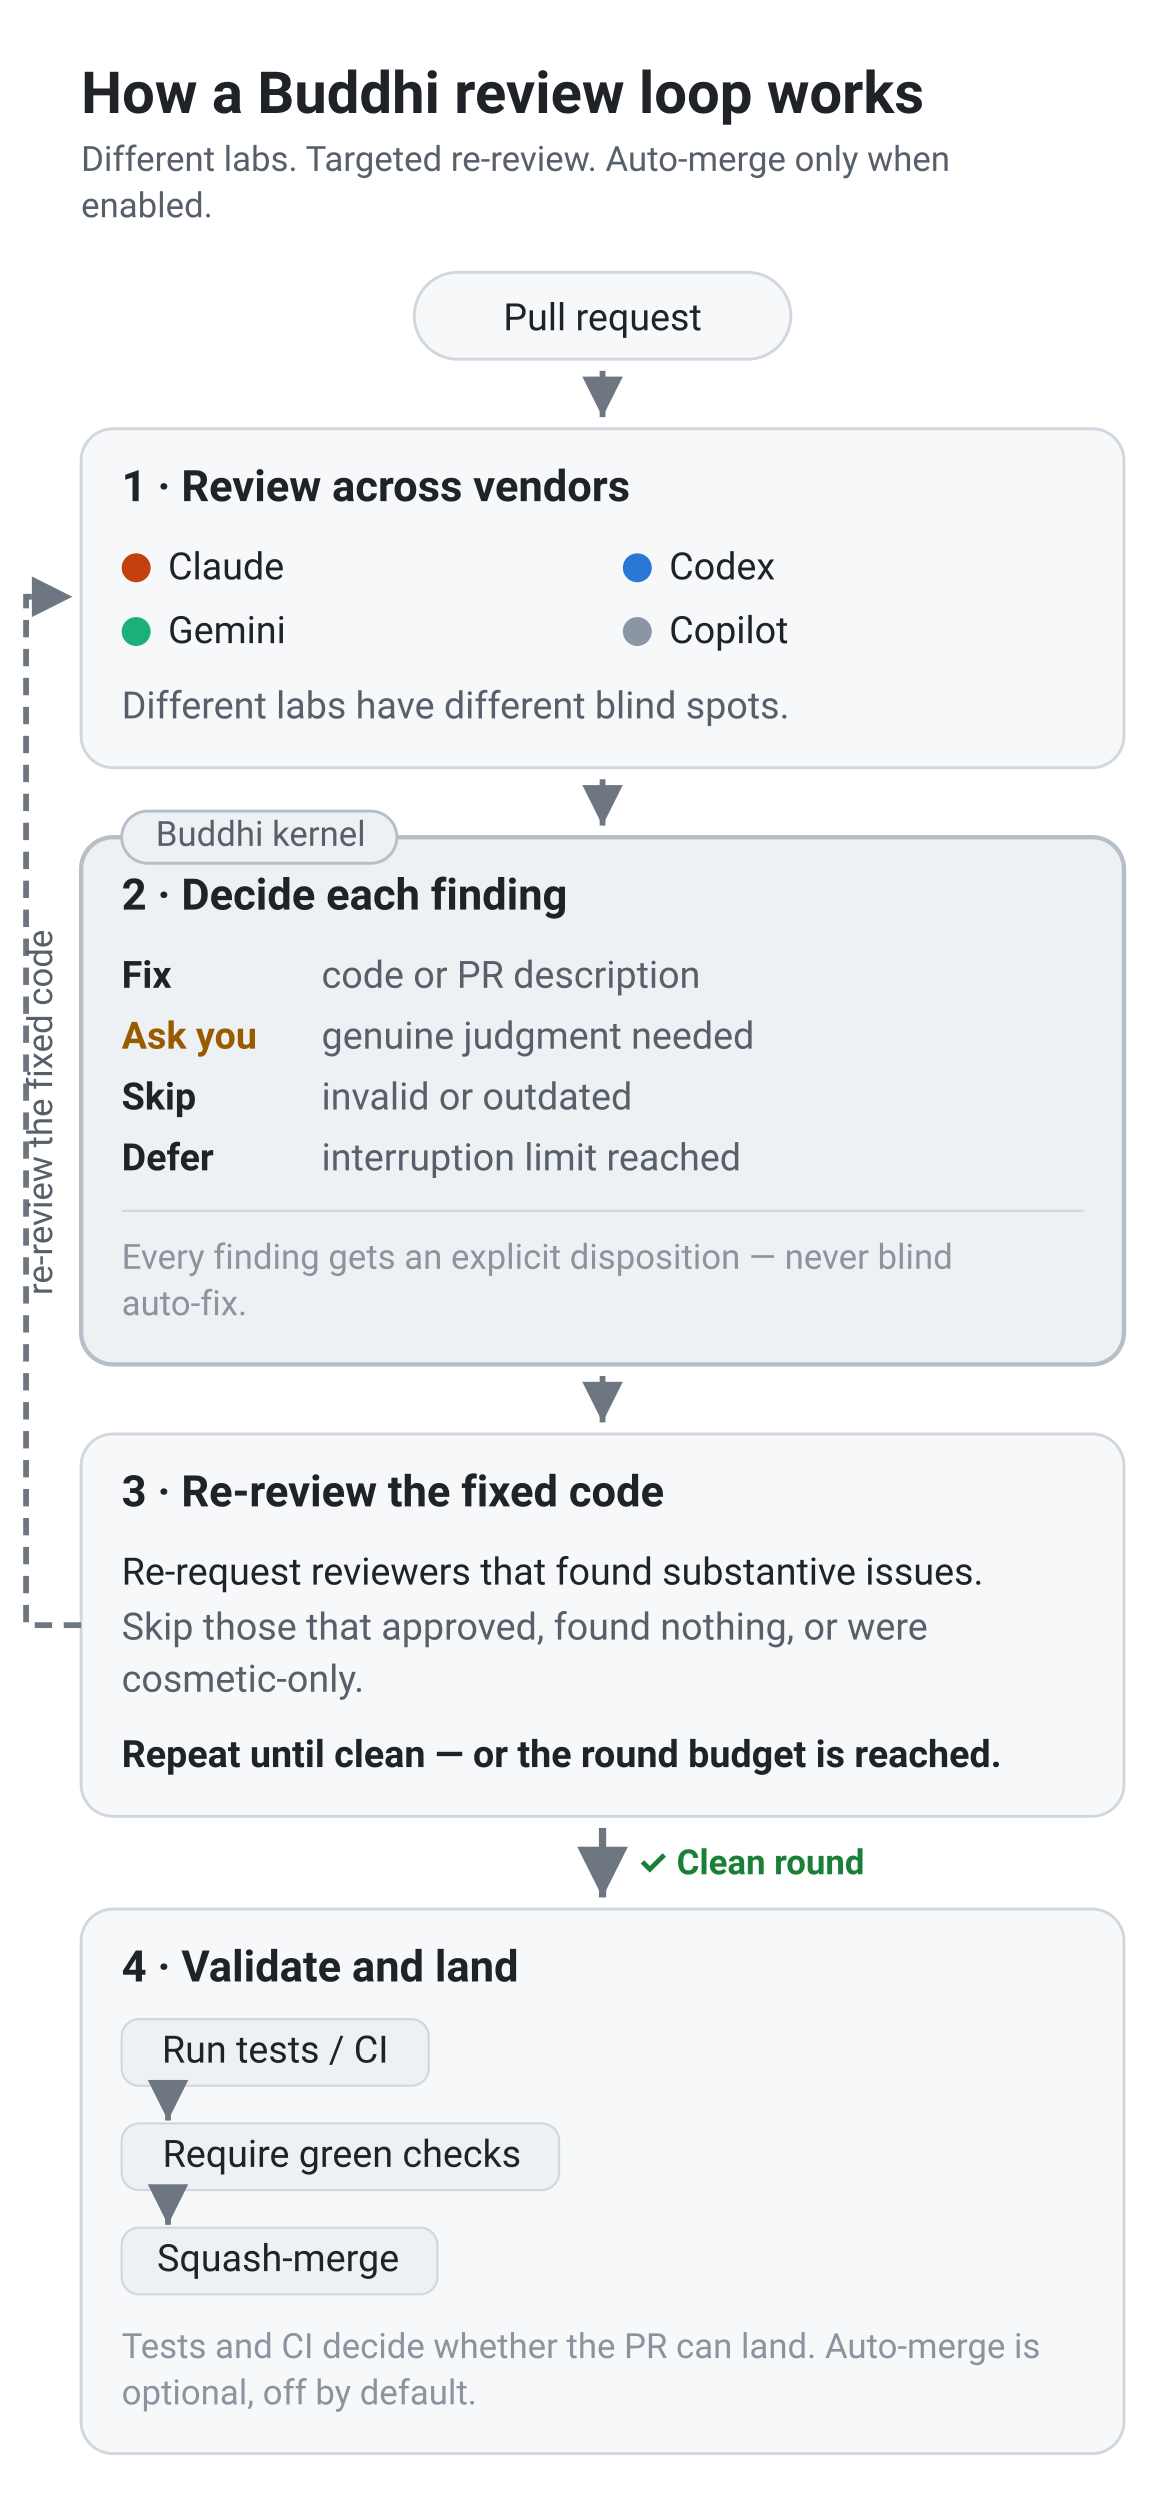
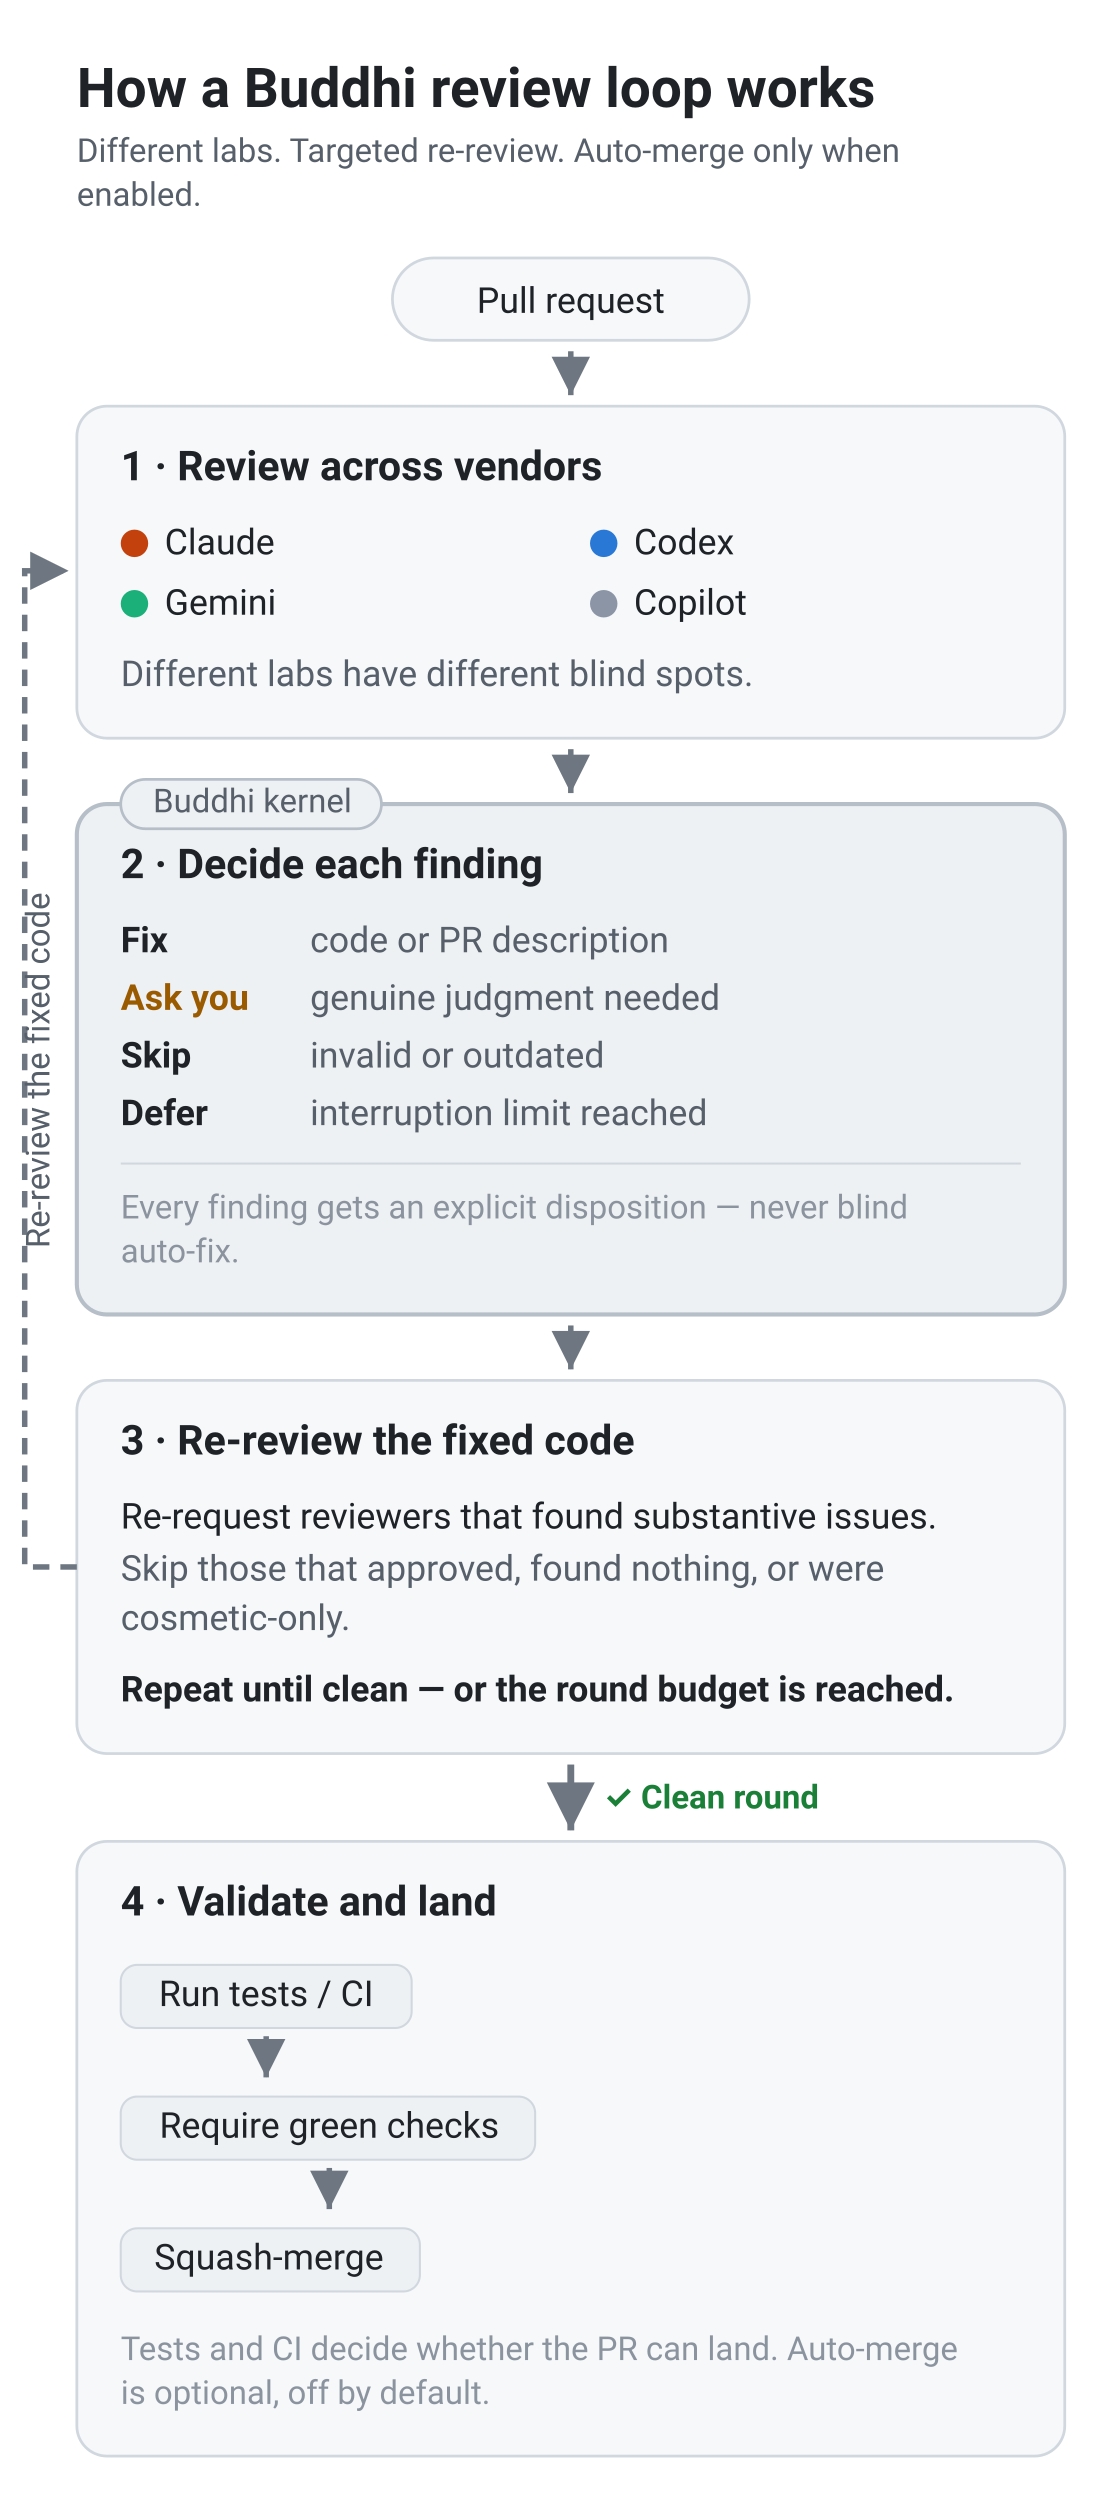
- <svg xmlns="http://www.w3.org/2000/svg" viewBox="0 0 404 863" font-family="-apple-system,Segoe UI,Roboto,Helvetica,Arial,sans-serif">
+ <svg xmlns="http://www.w3.org/2000/svg" viewBox="0 0 404 911" font-family="-apple-system,Segoe UI,Roboto,Helvetica,Arial,sans-serif">
  <defs>
    <marker id="ar" markerWidth="11" markerHeight="11" refX="7" refY="3.5" orient="auto">
      <path d="M0,0 L7,3.5 L0,7 Z" fill="#6e7781" />
    </marker>
  </defs>
  <text x="28" y="39" font-size="20" font-weight="700" fill="#1f2328">How a Buddhi review loop works</text>
  <text x="28" y="59" font-size="12" fill="#57606a">Different labs. Targeted re-review. Auto-merge only when</text>
  <text x="28" y="75" font-size="12" fill="#57606a">enabled.</text>
  <rect x="143" y="94" width="130" height="30" rx="15" fill="#f6f8fa" stroke="#d0d7de" stroke-width="1" />
  <text x="208" y="114" font-size="13" text-anchor="middle" fill="#1f2328">Pull request</text>
  <path d="M208.0,128 L208.0,144" fill="none" stroke="#6e7781" stroke-width="2" marker-end="url(#ar)" />
-   <rect x="28" y="148" width="360" height="117" rx="11" fill="#f6f8fa" stroke="#d0d7de" stroke-width="1" />
-   <text x="42" y="173" font-size="15" font-weight="700" fill="#1f2328">1 · Review across vendors</text>
-   <circle cx="47" cy="196" r="5" fill="#C2410C" />
-   <text x="58" y="200" font-size="13" fill="#1f2328">Claude</text>
-   <circle cx="220" cy="196" r="5" fill="#2A78D6" />
-   <text x="231" y="200" font-size="13" fill="#1f2328">Codex</text>
-   <circle cx="47" cy="218" r="5" fill="#1BAF7A" />
-   <text x="58" y="222" font-size="13" fill="#1f2328">Gemini</text>
-   <circle cx="220" cy="218" r="5" fill="#8B95A5" />
-   <text x="231" y="222" font-size="13" fill="#1f2328">Copilot</text>
-   <text x="42" y="248" font-size="13" fill="#57606a">Different labs have different blind spots.</text>
-   <path d="M208.0,269 L208.0,285" fill="none" stroke="#6e7781" stroke-width="2" marker-end="url(#ar)" />
-   <rect x="28" y="289" width="360" height="182" rx="11" fill="#eef1f4" stroke="#b6bec8" stroke-width="1.5" />
-   <text x="42" y="314" font-size="15" font-weight="700" fill="#1f2328">2 · Decide each finding</text>
-   <rect x="42" y="280" width="95" height="18" rx="9" fill="#eef1f4" stroke="#b6bec8" stroke-width="1" />
-   <text x="90" y="292" font-size="12" text-anchor="middle" fill="#57606a">Buddhi kernel</text>
-   <text x="42" y="341" font-size="13" font-weight="700" fill="#1f2328">Fix</text>
-   <text x="111" y="341" font-size="13" fill="#57606a">code or PR description</text>
-   <text x="42" y="362" font-size="13" font-weight="700" fill="#9a5b00">Ask you</text>
-   <text x="111" y="362" font-size="13" fill="#57606a">genuine judgment needed</text>
-   <text x="42" y="383" font-size="13" font-weight="700" fill="#1f2328">Skip</text>
-   <text x="111" y="383" font-size="13" fill="#57606a">invalid or outdated</text>
-   <text x="42" y="404" font-size="13" font-weight="700" fill="#1f2328">Defer</text>
-   <text x="111" y="404" font-size="13" fill="#57606a">interruption limit reached</text>
-   <line x1="42" y1="418" x2="374" y2="418" stroke="#d0d7de" stroke-width="0.75" />
-   <text x="42" y="438" font-size="12" fill="#8b949e">Every finding gets an explicit disposition — never blind</text>
-   <text x="42" y="454" font-size="12" fill="#8b949e">auto-fix.</text>
-   <path d="M208.0,475 L208.0,491" fill="none" stroke="#6e7781" stroke-width="2" marker-end="url(#ar)" />
-   <rect x="28" y="495" width="360" height="132" rx="11" fill="#f6f8fa" stroke="#d0d7de" stroke-width="1" />
-   <text x="42" y="520" font-size="15" font-weight="700" fill="#1f2328">3 · Re-review the fixed code</text>
-   <text x="42" y="547" font-size="13" fill="#1f2328">Re-request reviewers that found substantive issues.</text>
-   <text x="42" y="566" font-size="13" fill="#57606a">Skip those that approved, found nothing, or were</text>
-   <text x="42" y="584" font-size="13" fill="#57606a">cosmetic-only.</text>
-   <text x="42" y="610" font-size="13" font-weight="700" fill="#1f2328">Repeat until clean — or the round budget is reached.</text>
-   <path d="M208.0,631 L208.0,655" fill="none" stroke="#6e7781" stroke-width="2.5" marker-end="url(#ar)" />
-   <text x="220" y="647" font-size="12" font-weight="700" fill="#1a7f37">✓ Clean round</text>
-   <rect x="28" y="659" width="360" height="188" rx="11" fill="#f6f8fa" stroke="#d0d7de" stroke-width="1" />
-   <text x="42" y="684" font-size="15" font-weight="700" fill="#1f2328">4 · Validate and land</text>
-   <rect x="42" y="697" width="106" height="23" rx="6" fill="#eef1f4" stroke="#d0d7de" stroke-width="0.75" />
-   <text x="95" y="712" font-size="13" text-anchor="middle" fill="#1f2328">Run tests / CI</text>
-   <path d="M58,720 L58,732" fill="none" stroke="#6e7781" stroke-width="2" marker-end="url(#ar)" />
-   <rect x="42" y="733" width="151" height="23" rx="6" fill="#eef1f4" stroke="#d0d7de" stroke-width="0.75" />
-   <text x="118" y="748" font-size="13" text-anchor="middle" fill="#1f2328">Require green checks</text>
-   <path d="M58,756 L58,768" fill="none" stroke="#6e7781" stroke-width="2" marker-end="url(#ar)" />
-   <rect x="42" y="769" width="109" height="23" rx="6" fill="#eef1f4" stroke="#d0d7de" stroke-width="0.75" />
-   <text x="96" y="784" font-size="13" text-anchor="middle" fill="#1f2328">Squash-merge</text>
-   <text x="42" y="814" font-size="12" fill="#8b949e">Tests and CI decide whether the PR can land. Auto-merge is</text>
-   <text x="42" y="830" font-size="12" fill="#8b949e">optional, off by default.</text>
-   <path d="M28,561 L9,561 L9,206 L25,206" fill="none" stroke="#6e7781" stroke-width="2" stroke-dasharray="6 4" marker-end="url(#ar)" />
-   <text x="18" y="384" transform="rotate(-90,18,384)" text-anchor="middle" font-size="12" fill="#57606a">re-review the fixed code</text>
+   <rect x="28" y="148" width="360" height="121" rx="11" fill="#f6f8fa" stroke="#d0d7de" stroke-width="1" />
+   <text x="44" y="175" font-size="15" font-weight="700" fill="#1f2328">1 · Review across vendors</text>
+   <circle cx="49" cy="198" r="5" fill="#C2410C" />
+   <text x="60" y="202" font-size="13" fill="#1f2328">Claude</text>
+   <circle cx="220" cy="198" r="5" fill="#2A78D6" />
+   <text x="231" y="202" font-size="13" fill="#1f2328">Codex</text>
+   <circle cx="49" cy="220" r="5" fill="#1BAF7A" />
+   <text x="60" y="224" font-size="13" fill="#1f2328">Gemini</text>
+   <circle cx="220" cy="220" r="5" fill="#8B95A5" />
+   <text x="231" y="224" font-size="13" fill="#1f2328">Copilot</text>
+   <text x="44" y="250" font-size="13" fill="#57606a">Different labs have different blind spots.</text>
+   <path d="M208.0,273 L208.0,289" fill="none" stroke="#6e7781" stroke-width="2" marker-end="url(#ar)" />
+   <rect x="28" y="293" width="360" height="186" rx="11" fill="#eef1f4" stroke="#b6bec8" stroke-width="1.5" />
+   <text x="44" y="320" font-size="15" font-weight="700" fill="#1f2328">2 · Decide each finding</text>
+   <rect x="44" y="284" width="95" height="18" rx="9" fill="#eef1f4" stroke="#b6bec8" stroke-width="1" />
+   <text x="92" y="296" font-size="12" text-anchor="middle" fill="#57606a">Buddhi kernel</text>
+   <text x="44" y="347" font-size="13" font-weight="700" fill="#1f2328">Fix</text>
+   <text x="113" y="347" font-size="13" fill="#57606a">code or PR description</text>
+   <text x="44" y="368" font-size="13" font-weight="700" fill="#9a5b00">Ask you</text>
+   <text x="113" y="368" font-size="13" fill="#57606a">genuine judgment needed</text>
+   <text x="44" y="389" font-size="13" font-weight="700" fill="#1f2328">Skip</text>
+   <text x="113" y="389" font-size="13" fill="#57606a">invalid or outdated</text>
+   <text x="44" y="410" font-size="13" font-weight="700" fill="#1f2328">Defer</text>
+   <text x="113" y="410" font-size="13" fill="#57606a">interruption limit reached</text>
+   <line x1="44" y1="424" x2="372" y2="424" stroke="#d0d7de" stroke-width="0.75" />
+   <text x="44" y="444" font-size="12" fill="#8b949e">Every finding gets an explicit disposition — never blind</text>
+   <text x="44" y="460" font-size="12" fill="#8b949e">auto-fix.</text>
+   <path d="M208.0,483 L208.0,499" fill="none" stroke="#6e7781" stroke-width="2" marker-end="url(#ar)" />
+   <rect x="28" y="503" width="360" height="136" rx="11" fill="#f6f8fa" stroke="#d0d7de" stroke-width="1" />
+   <text x="44" y="530" font-size="15" font-weight="700" fill="#1f2328">3 · Re-review the fixed code</text>
+   <text x="44" y="557" font-size="13" fill="#1f2328">Re-request reviewers that found substantive issues.</text>
+   <text x="44" y="576" font-size="13" fill="#57606a">Skip those that approved, found nothing, or were</text>
+   <text x="44" y="594" font-size="13" fill="#57606a">cosmetic-only.</text>
+   <text x="44" y="620" font-size="13" font-weight="700" fill="#1f2328">Repeat until clean — or the round budget is reached.</text>
+   <path d="M208.0,643 L208.0,667" fill="none" stroke="#6e7781" stroke-width="2.5" marker-end="url(#ar)" />
+   <text x="220" y="659" font-size="12" font-weight="700" fill="#1a7f37">✓ Clean round</text>
+   <rect x="28" y="671" width="360" height="224" rx="11" fill="#f6f8fa" stroke="#d0d7de" stroke-width="1" />
+   <text x="44" y="698" font-size="15" font-weight="700" fill="#1f2328">4 · Validate and land</text>
+   <rect x="44" y="716" width="106" height="23" rx="6" fill="#eef1f4" stroke="#d0d7de" stroke-width="0.75" />
+   <text x="97" y="731" font-size="13" text-anchor="middle" fill="#1f2328">Run tests / CI</text>
+   <path d="M97,742 L97,757" fill="none" stroke="#6e7781" stroke-width="2" marker-end="url(#ar)" />
+   <rect x="44" y="764" width="151" height="23" rx="6" fill="#eef1f4" stroke="#d0d7de" stroke-width="0.75" />
+   <text x="120" y="779" font-size="13" text-anchor="middle" fill="#1f2328">Require green checks</text>
+   <path d="M120,790 L120,805" fill="none" stroke="#6e7781" stroke-width="2" marker-end="url(#ar)" />
+   <rect x="44" y="812" width="109" height="23" rx="6" fill="#eef1f4" stroke="#d0d7de" stroke-width="0.75" />
+   <text x="98" y="827" font-size="13" text-anchor="middle" fill="#1f2328">Squash-merge</text>
+   <text x="44" y="860" font-size="12" fill="#8b949e">Tests and CI decide whether the PR can land. Auto-merge</text>
+   <text x="44" y="876" font-size="12" fill="#8b949e">is optional, off by default.</text>
+   <path d="M28,571 L9,571 L9,208 L25,208" fill="none" stroke="#6e7781" stroke-width="2" stroke-dasharray="6 4" marker-end="url(#ar)" />
+   <text x="18" y="390" transform="rotate(-90,18,390)" text-anchor="middle" font-size="12" fill="#57606a">Re-review the fixed code</text>
</svg>
